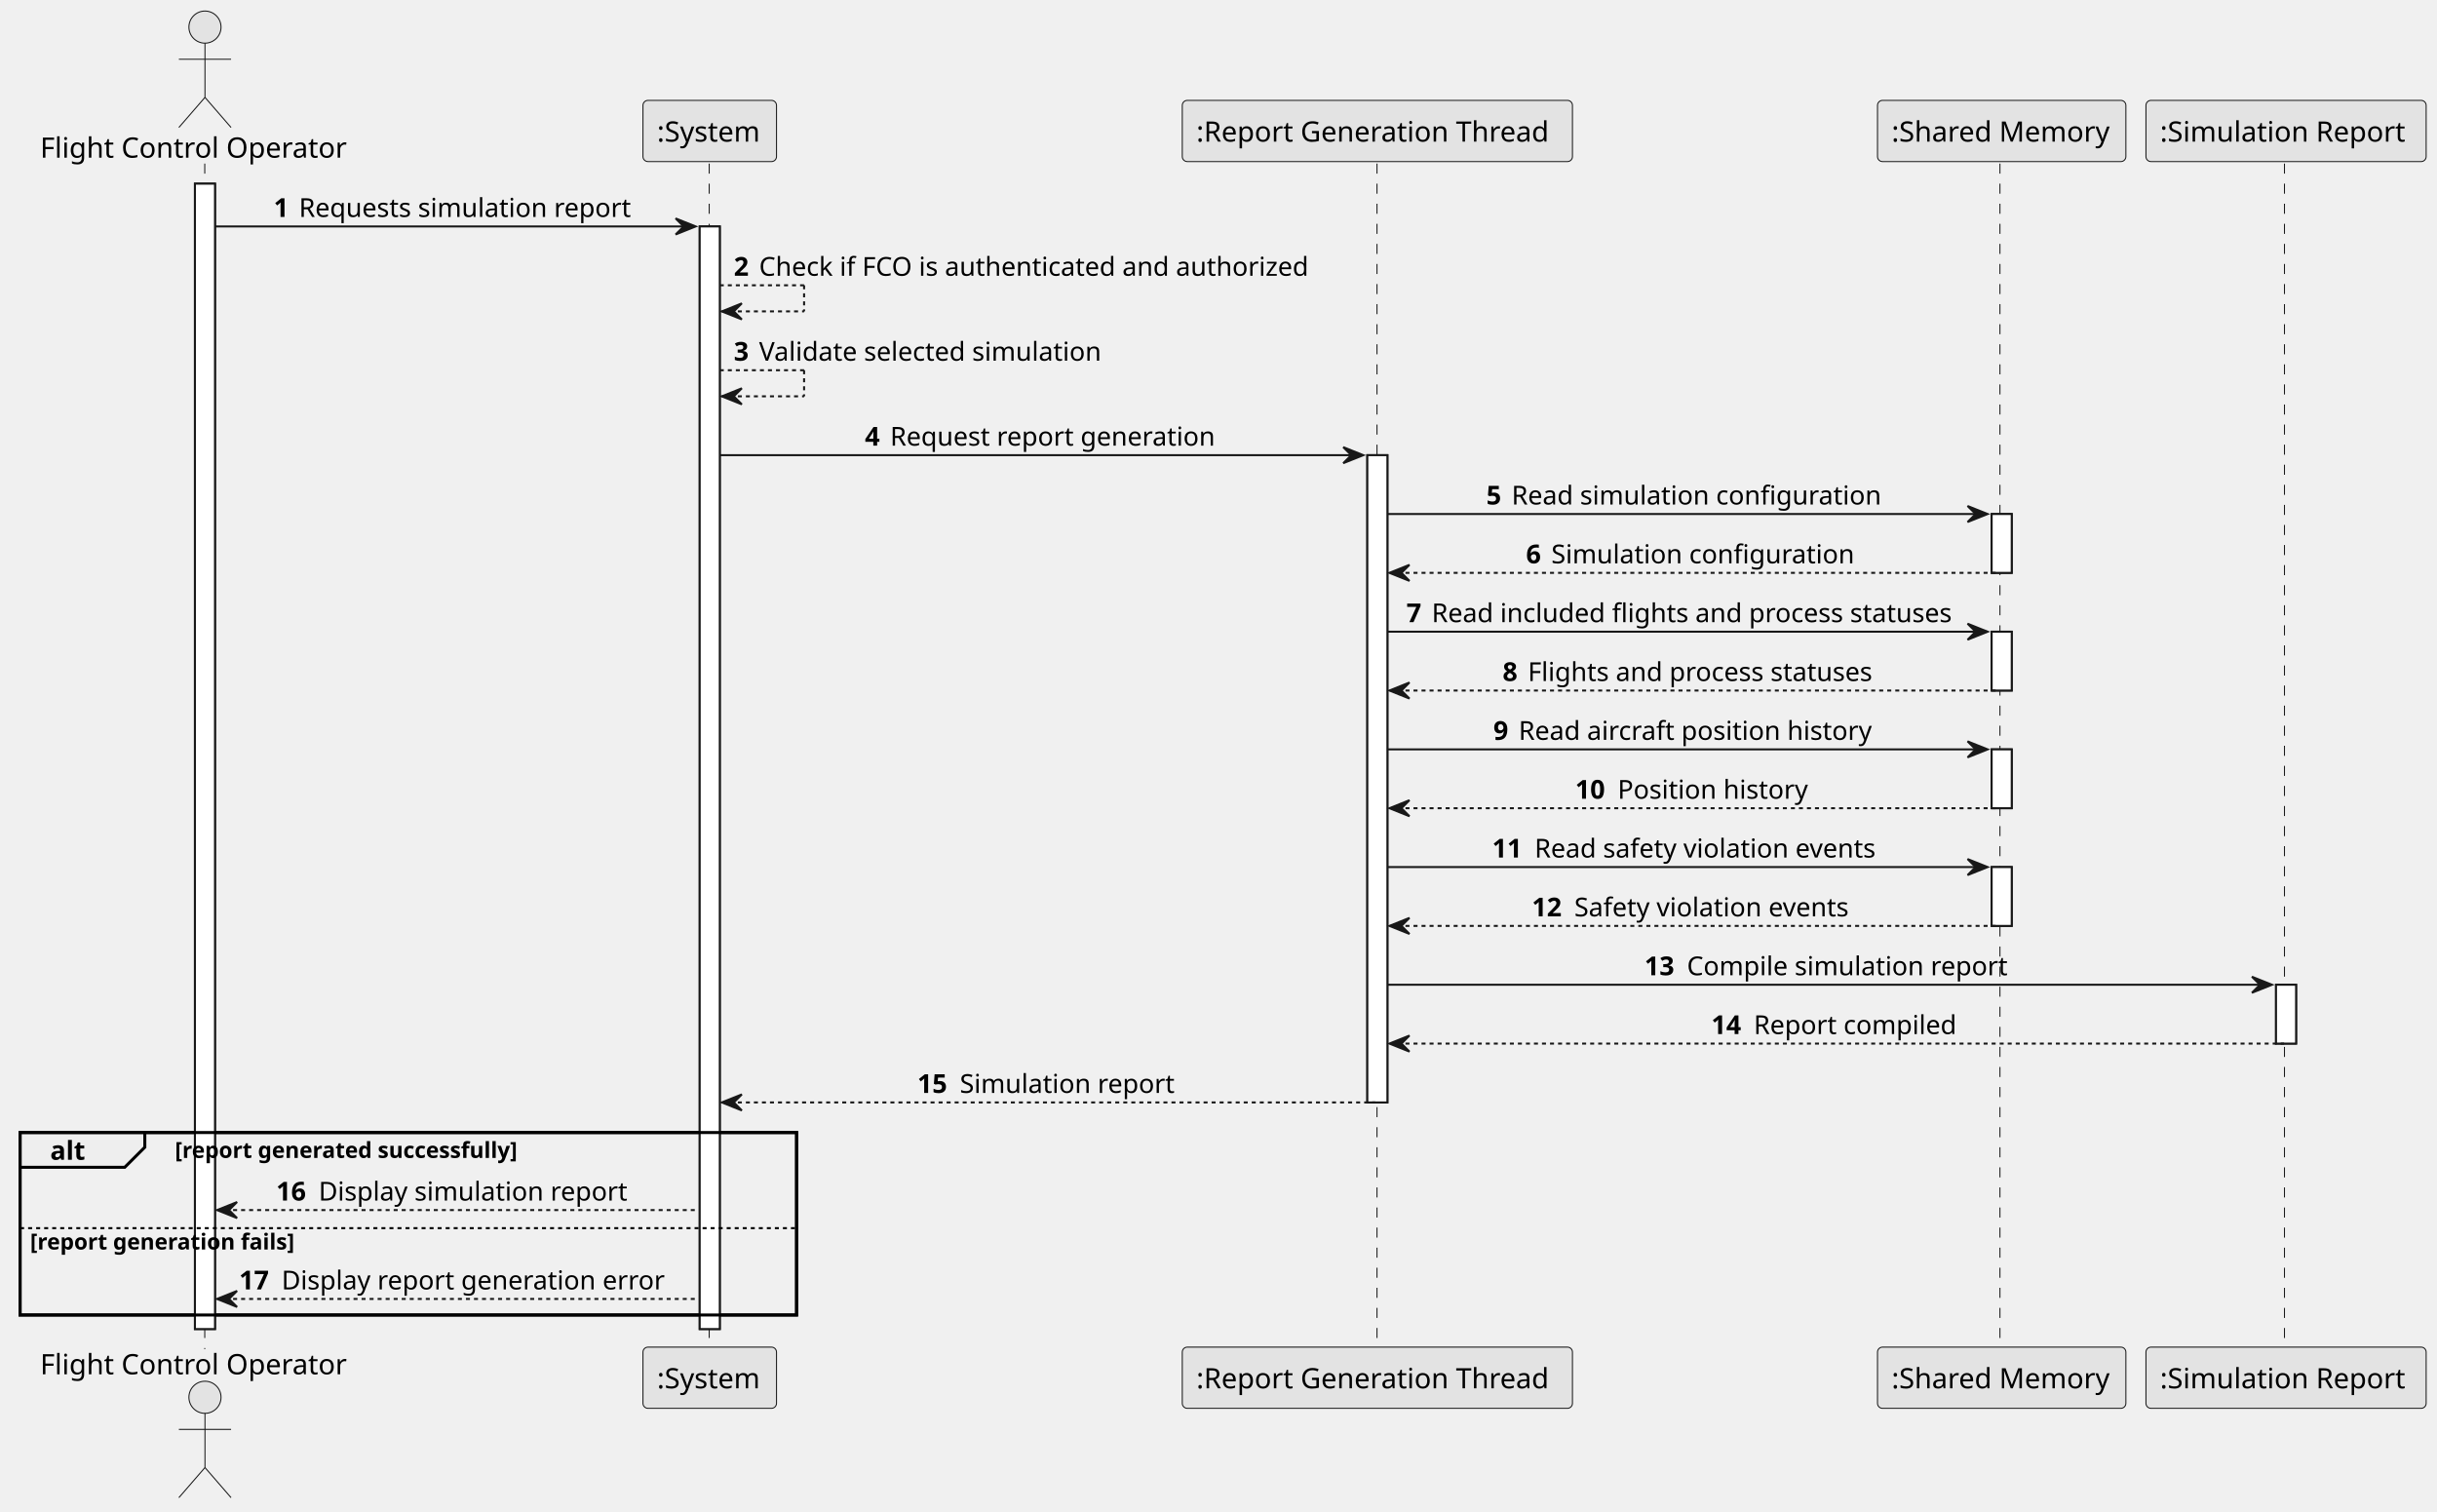
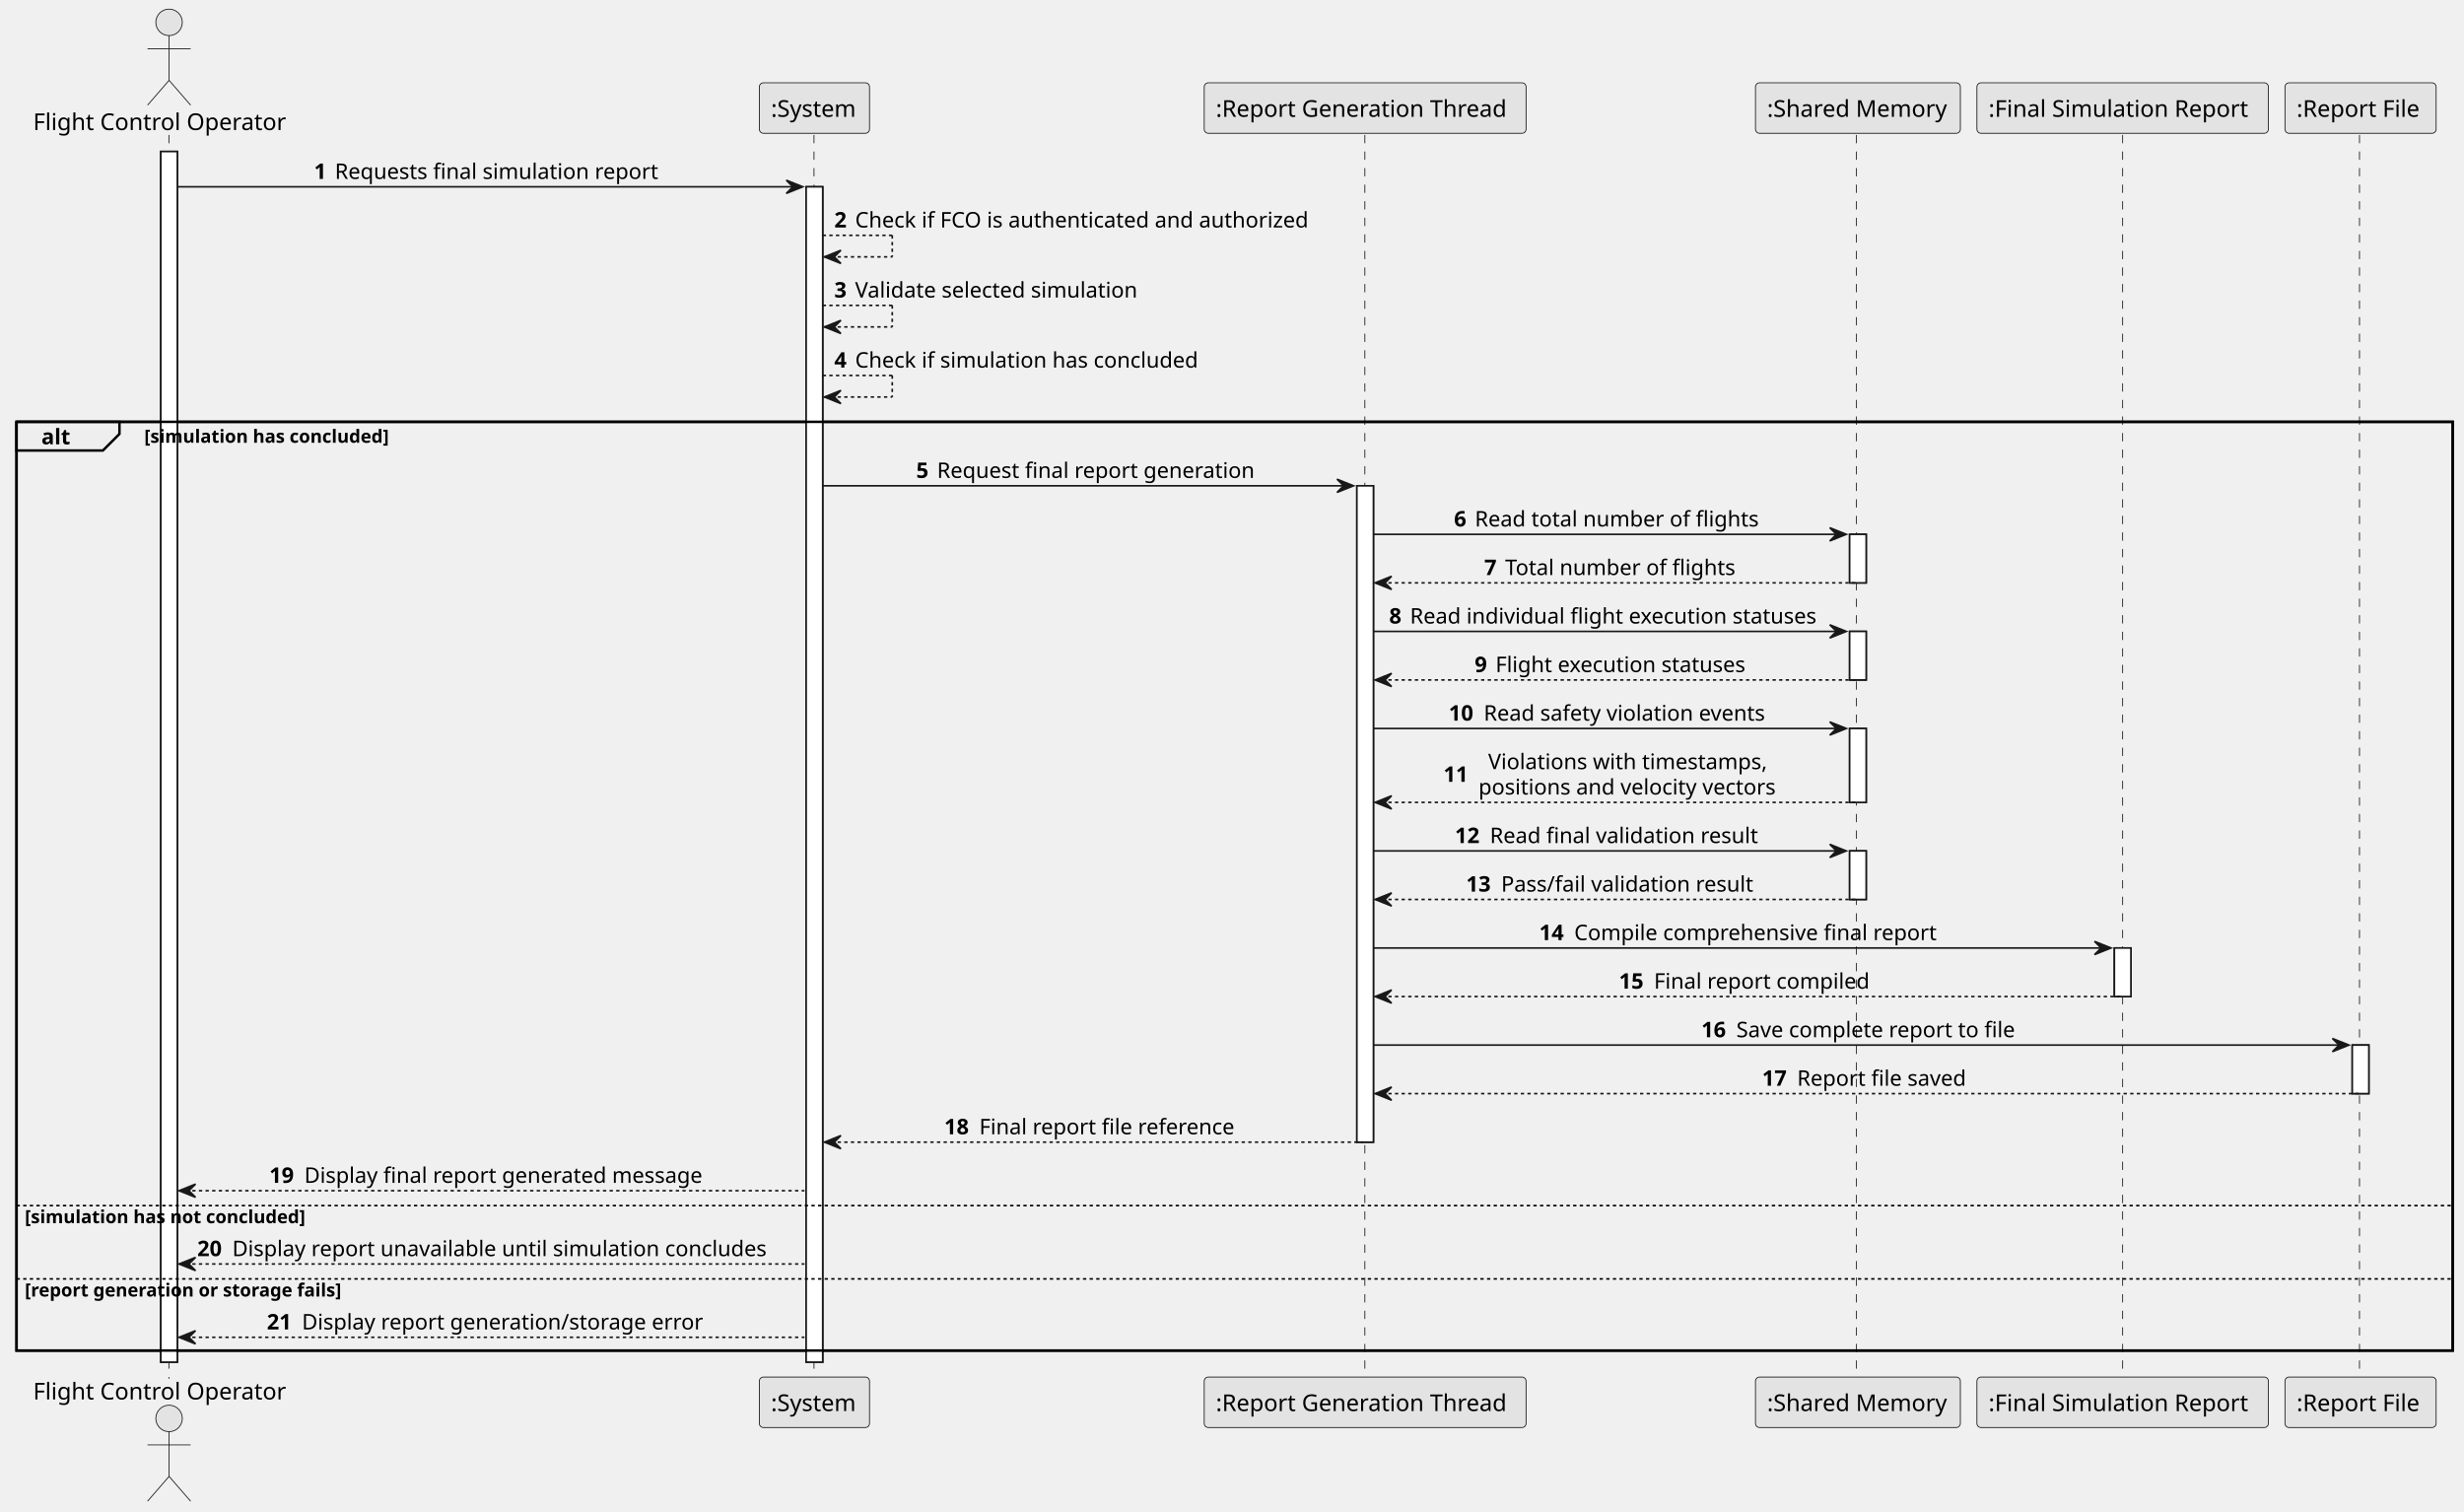
- <svg xmlns="http://www.w3.org/2000/svg" contentStyleType="text/css" data-diagram-type="SEQUENCE" height="753px" preserveAspectRatio="none" style="width:1214px;height:753px;background:#FFFFFF;" version="1.1" viewBox="0 0 1214 753" width="1214px" zoomAndPan="magnify">
+ <svg xmlns="http://www.w3.org/2000/svg" contentStyleType="text/css" data-diagram-type="SEQUENCE" height="913px" preserveAspectRatio="none" style="width:1488px;height:913px;background:#FFFFFF;" version="1.1" viewBox="0 0 1488 913" width="1488px" zoomAndPan="magnify">
  <defs />
  <g>
    <g>
-       <rect fill="#FFFFFF" height="570.545" style="stroke:#181818;stroke-width:1;" width="10" x="97.106" y="91.488" />
-     </g>
-     <g>
-       <rect fill="#FFFFFF" height="549.234" style="stroke:#181818;stroke-width:1;" width="10" x="348.558" y="112.799" />
-     </g>
-     <g>
-       <rect fill="#FFFFFF" height="322.416" style="stroke:#181818;stroke-width:1;" width="10" x="681.14" y="226.731" />
-     </g>
-     <g>
-       <rect fill="#FFFFFF" height="29.311" style="stroke:#181818;stroke-width:1;" width="10" x="992.148" y="256.041" />
-     </g>
-     <g>
-       <rect fill="#FFFFFF" height="29.311" style="stroke:#181818;stroke-width:1;" width="10" x="992.148" y="314.662" />
-     </g>
-     <g>
-       <rect fill="#FFFFFF" height="29.311" style="stroke:#181818;stroke-width:1;" width="10" x="992.148" y="373.283" />
-     </g>
-     <g>
-       <rect fill="#FFFFFF" height="29.311" style="stroke:#181818;stroke-width:1;" width="10" x="992.148" y="431.904" />
-     </g>
-     <g>
-       <rect fill="#FFFFFF" height="29.311" style="stroke:#181818;stroke-width:1;" width="10" x="1133.805" y="490.525" />
-     </g>
-     <rect fill="none" height="90.887" style="stroke:#000000;stroke-width:1.5;" width="386.822" x="10" y="564.146" />
+       <rect fill="#FFFFFF" height="731.053" style="stroke:#181818;stroke-width:1;" width="10" x="97.106" y="91.488" />
+     </g>
+     <g>
+       <rect fill="#FFFFFF" height="709.742" style="stroke:#181818;stroke-width:1;" width="10" x="486.829" y="112.799" />
+     </g>
+     <g>
+       <rect fill="#FFFFFF" height="396.348" style="stroke:#181818;stroke-width:1;" width="10" x="819.411" y="293.352" />
+     </g>
+     <g>
+       <rect fill="#FFFFFF" height="29.311" style="stroke:#181818;stroke-width:1;" width="10" x="1116.988" y="322.662" />
+     </g>
+     <g>
+       <rect fill="#FFFFFF" height="29.311" style="stroke:#181818;stroke-width:1;" width="10" x="1116.988" y="381.283" />
+     </g>
+     <g>
+       <rect fill="#FFFFFF" height="44.621" style="stroke:#181818;stroke-width:1;" width="10" x="1116.988" y="439.904" />
+     </g>
+     <g>
+       <rect fill="#FFFFFF" height="29.311" style="stroke:#181818;stroke-width:1;" width="10" x="1116.988" y="513.836" />
+     </g>
+     <g>
+       <rect fill="#FFFFFF" height="29.311" style="stroke:#181818;stroke-width:1;" width="10" x="1276.869" y="572.457" />
+     </g>
+     <g>
+       <rect fill="#FFFFFF" height="29.311" style="stroke:#181818;stroke-width:1;" width="10" x="1420.529" y="631.078" />
+     </g>
+     <rect fill="none" height="560.811" style="stroke:#000000;stroke-width:1.5;" width="1471.172" x="10" y="254.731" />
    <g class="participant-lifeline" data-entity-uid="part1" data-qualified-name="FCO" id="part1-lifeline">
      <g>
-         <rect fill="#000000" fill-opacity="0" height="590.545" width="8" x="98.106" y="81.488" />
-         <line style="stroke:#181818;stroke-width:0.5;stroke-dasharray:5,5;" x1="102" x2="102" y1="81.488" y2="672.033" />
+         <rect fill="#000000" fill-opacity="0" height="751.053" width="8" x="98.106" y="81.488" />
+         <line style="stroke:#181818;stroke-width:0.5;stroke-dasharray:5,5;" x1="102" x2="102" y1="81.488" y2="832.541" />
      </g>
    </g>
    <g class="participant-lifeline" data-entity-uid="part2" data-qualified-name="System" id="part2-lifeline">
      <g>
-         <rect fill="#000000" fill-opacity="0" height="590.545" width="8" x="349.558" y="81.488" />
-         <line style="stroke:#181818;stroke-width:0.5;stroke-dasharray:5,5;" x1="353.294" x2="353.294" y1="81.488" y2="672.033" />
+         <rect fill="#000000" fill-opacity="0" height="751.053" width="8" x="487.829" y="81.488" />
+         <line style="stroke:#181818;stroke-width:0.5;stroke-dasharray:5,5;" x1="491.565" x2="491.565" y1="81.488" y2="832.541" />
      </g>
    </g>
    <g class="participant-lifeline" data-entity-uid="part3" data-qualified-name="ReportThread" id="part3-lifeline">
      <g>
-         <rect fill="#000000" fill-opacity="0" height="590.545" width="8" x="682.14" y="81.488" />
-         <line style="stroke:#181818;stroke-width:0.5;stroke-dasharray:5,5;" x1="685.957" x2="685.957" y1="81.488" y2="672.033" />
+         <rect fill="#000000" fill-opacity="0" height="751.053" width="8" x="820.411" y="81.488" />
+         <line style="stroke:#181818;stroke-width:0.5;stroke-dasharray:5,5;" x1="824.228" x2="824.228" y1="81.488" y2="832.541" />
      </g>
    </g>
    <g class="participant-lifeline" data-entity-uid="part4" data-qualified-name="SharedMemory" id="part4-lifeline">
      <g>
-         <rect fill="#000000" fill-opacity="0" height="590.545" width="8" x="993.148" y="81.488" />
-         <line style="stroke:#181818;stroke-width:0.5;stroke-dasharray:5,5;" x1="996.283" x2="996.283" y1="81.488" y2="672.033" />
+         <rect fill="#000000" fill-opacity="0" height="751.053" width="8" x="1117.988" y="81.488" />
+         <line style="stroke:#181818;stroke-width:0.5;stroke-dasharray:5,5;" x1="1121.123" x2="1121.123" y1="81.488" y2="832.541" />
      </g>
    </g>
    <g class="participant-lifeline" data-entity-uid="part5" data-qualified-name="Report" id="part5-lifeline">
      <g>
-         <rect fill="#000000" fill-opacity="0" height="590.545" width="8" x="1134.805" y="81.488" />
-         <line style="stroke:#181818;stroke-width:0.5;stroke-dasharray:5,5;" x1="1138.014" x2="1138.014" y1="81.488" y2="672.033" />
+         <rect fill="#000000" fill-opacity="0" height="751.053" width="8" x="1277.869" y="81.488" />
+         <line style="stroke:#181818;stroke-width:0.5;stroke-dasharray:5,5;" x1="1281.853" x2="1281.853" y1="81.488" y2="832.541" />
+       </g>
+     </g>
+     <g class="participant-lifeline" data-entity-uid="part6" data-qualified-name="ReportFile" id="part6-lifeline">
+       <g>
+         <rect fill="#000000" fill-opacity="0" height="751.053" width="8" x="1421.529" y="81.488" />
+         <line style="stroke:#181818;stroke-width:0.5;stroke-dasharray:5,5;" x1="1424.885" x2="1424.885" y1="81.488" y2="832.541" />
      </g>
    </g>
    <g class="participant participant-head" data-entity-uid="part1" data-qualified-name="FCO" id="part1-head">
      <text fill="#000000" font-family="sans-serif" font-size="14" lengthAdjust="spacing" textLength="158.211" x="20" y="78.535">Flight Control Operator</text>
      <ellipse cx="102.106" cy="13.5" fill="#E3E3E3" rx="8" ry="8" style="stroke:#181818;stroke-width:0.5;" />
      <path d="M102.106,21.5 L102.106,48.5 M89.106,29.5 L115.106,29.5 M102.106,48.5 L89.106,63.5 M102.106,48.5 L115.106,63.5" fill="none" style="stroke:#181818;stroke-width:0.5;" />
    </g>
    <g class="participant participant-tail" data-entity-uid="part1" data-qualified-name="FCO" id="part1-tail">
-       <text fill="#000000" font-family="sans-serif" font-size="14" lengthAdjust="spacing" textLength="158.211" x="20" y="684.568">Flight Control Operator</text>
-       <ellipse cx="102.106" cy="696.021" fill="#E3E3E3" rx="8" ry="8" style="stroke:#181818;stroke-width:0.5;" />
-       <path d="M102.106,704.021 L102.106,731.021 M89.106,712.021 L115.106,712.021 M102.106,731.021 L89.106,746.021 M102.106,731.021 L115.106,746.021" fill="none" style="stroke:#181818;stroke-width:0.5;" />
+       <text fill="#000000" font-family="sans-serif" font-size="14" lengthAdjust="spacing" textLength="158.211" x="20" y="845.076">Flight Control Operator</text>
+       <ellipse cx="102.106" cy="856.529" fill="#E3E3E3" rx="8" ry="8" style="stroke:#181818;stroke-width:0.5;" />
+       <path d="M102.106,864.529 L102.106,891.529 M89.106,872.529 L115.106,872.529 M102.106,891.529 L89.106,906.529 M102.106,891.529 L115.106,906.529" fill="none" style="stroke:#181818;stroke-width:0.5;" />
    </g>
    <g class="participant participant-head" data-entity-uid="part2" data-qualified-name="System" id="part2-head">
-       <rect fill="#E3E3E3" height="30.488" rx="2.5" ry="2.5" style="stroke:#181818;stroke-width:0.5;" width="66.527" x="320.294" y="50" />
-       <text fill="#000000" font-family="sans-serif" font-size="14" lengthAdjust="spacing" textLength="52.527" x="327.294" y="70.535">:System</text>
+       <rect fill="#E3E3E3" height="30.488" rx="2.5" ry="2.5" style="stroke:#181818;stroke-width:0.5;" width="66.527" x="458.565" y="50" />
+       <text fill="#000000" font-family="sans-serif" font-size="14" lengthAdjust="spacing" textLength="52.527" x="465.565" y="70.535">:System</text>
    </g>
    <g class="participant participant-tail" data-entity-uid="part2" data-qualified-name="System" id="part2-tail">
-       <rect fill="#E3E3E3" height="30.488" rx="2.5" ry="2.5" style="stroke:#181818;stroke-width:0.5;" width="66.527" x="320.294" y="671.033" />
-       <text fill="#000000" font-family="sans-serif" font-size="14" lengthAdjust="spacing" textLength="52.527" x="327.294" y="691.568">:System</text>
+       <rect fill="#E3E3E3" height="30.488" rx="2.5" ry="2.5" style="stroke:#181818;stroke-width:0.5;" width="66.527" x="458.565" y="831.541" />
+       <text fill="#000000" font-family="sans-serif" font-size="14" lengthAdjust="spacing" textLength="52.527" x="465.565" y="852.076">:System</text>
    </g>
    <g class="participant participant-head" data-entity-uid="part3" data-qualified-name="ReportThread" id="part3-head">
-       <rect fill="#E3E3E3" height="30.488" rx="2.5" ry="2.5" style="stroke:#181818;stroke-width:0.5;" width="194.366" x="588.957" y="50" />
-       <text fill="#000000" font-family="sans-serif" font-size="14" lengthAdjust="spacing" textLength="180.366" x="595.957" y="70.535">:Report Generation Thread</text>
+       <rect fill="#E3E3E3" height="30.488" rx="2.5" ry="2.5" style="stroke:#181818;stroke-width:0.5;" width="194.366" x="727.228" y="50" />
+       <text fill="#000000" font-family="sans-serif" font-size="14" lengthAdjust="spacing" textLength="180.366" x="734.228" y="70.535">:Report Generation Thread</text>
    </g>
    <g class="participant participant-tail" data-entity-uid="part3" data-qualified-name="ReportThread" id="part3-tail">
-       <rect fill="#E3E3E3" height="30.488" rx="2.5" ry="2.5" style="stroke:#181818;stroke-width:0.5;" width="194.366" x="588.957" y="671.033" />
-       <text fill="#000000" font-family="sans-serif" font-size="14" lengthAdjust="spacing" textLength="180.366" x="595.957" y="691.568">:Report Generation Thread</text>
+       <rect fill="#E3E3E3" height="30.488" rx="2.5" ry="2.5" style="stroke:#181818;stroke-width:0.5;" width="194.366" x="727.228" y="831.541" />
+       <text fill="#000000" font-family="sans-serif" font-size="14" lengthAdjust="spacing" textLength="180.366" x="734.228" y="852.076">:Report Generation Thread</text>
    </g>
    <g class="participant participant-head" data-entity-uid="part4" data-qualified-name="SharedMemory" id="part4-head">
-       <rect fill="#E3E3E3" height="30.488" rx="2.5" ry="2.5" style="stroke:#181818;stroke-width:0.5;" width="123.731" x="935.283" y="50" />
-       <text fill="#000000" font-family="sans-serif" font-size="14" lengthAdjust="spacing" textLength="109.731" x="942.283" y="70.535">:Shared Memory</text>
+       <rect fill="#E3E3E3" height="30.488" rx="2.5" ry="2.5" style="stroke:#181818;stroke-width:0.5;" width="123.731" x="1060.123" y="50" />
+       <text fill="#000000" font-family="sans-serif" font-size="14" lengthAdjust="spacing" textLength="109.731" x="1067.123" y="70.535">:Shared Memory</text>
    </g>
    <g class="participant participant-tail" data-entity-uid="part4" data-qualified-name="SharedMemory" id="part4-tail">
-       <rect fill="#E3E3E3" height="30.488" rx="2.5" ry="2.5" style="stroke:#181818;stroke-width:0.5;" width="123.731" x="935.283" y="671.033" />
-       <text fill="#000000" font-family="sans-serif" font-size="14" lengthAdjust="spacing" textLength="109.731" x="942.283" y="691.568">:Shared Memory</text>
+       <rect fill="#E3E3E3" height="30.488" rx="2.5" ry="2.5" style="stroke:#181818;stroke-width:0.5;" width="123.731" x="1060.123" y="831.541" />
+       <text fill="#000000" font-family="sans-serif" font-size="14" lengthAdjust="spacing" textLength="109.731" x="1067.123" y="852.076">:Shared Memory</text>
    </g>
    <g class="participant participant-head" data-entity-uid="part5" data-qualified-name="Report" id="part5-head">
-       <rect fill="#E3E3E3" height="30.488" rx="2.5" ry="2.5" style="stroke:#181818;stroke-width:0.5;" width="139.583" x="1069.014" y="50" />
-       <text fill="#000000" font-family="sans-serif" font-size="14" lengthAdjust="spacing" textLength="125.583" x="1076.014" y="70.535">:Simulation Report</text>
+       <rect fill="#E3E3E3" height="30.488" rx="2.5" ry="2.5" style="stroke:#181818;stroke-width:0.5;" width="176.032" x="1193.853" y="50" />
+       <text fill="#000000" font-family="sans-serif" font-size="14" lengthAdjust="spacing" textLength="162.032" x="1200.853" y="70.535">:Final Simulation Report</text>
    </g>
    <g class="participant participant-tail" data-entity-uid="part5" data-qualified-name="Report" id="part5-tail">
-       <rect fill="#E3E3E3" height="30.488" rx="2.5" ry="2.5" style="stroke:#181818;stroke-width:0.5;" width="139.583" x="1069.014" y="671.033" />
-       <text fill="#000000" font-family="sans-serif" font-size="14" lengthAdjust="spacing" textLength="125.583" x="1076.014" y="691.568">:Simulation Report</text>
-     </g>
-     <g>
-       <rect fill="#FFFFFF" height="570.545" style="stroke:#181818;stroke-width:1;" width="10" x="97.106" y="91.488" />
-     </g>
-     <g>
-       <rect fill="#FFFFFF" height="549.234" style="stroke:#181818;stroke-width:1;" width="10" x="348.558" y="112.799" />
-     </g>
-     <g>
-       <rect fill="#FFFFFF" height="322.416" style="stroke:#181818;stroke-width:1;" width="10" x="681.14" y="226.731" />
-     </g>
-     <g>
-       <rect fill="#FFFFFF" height="29.311" style="stroke:#181818;stroke-width:1;" width="10" x="992.148" y="256.041" />
-     </g>
-     <g>
-       <rect fill="#FFFFFF" height="29.311" style="stroke:#181818;stroke-width:1;" width="10" x="992.148" y="314.662" />
-     </g>
-     <g>
-       <rect fill="#FFFFFF" height="29.311" style="stroke:#181818;stroke-width:1;" width="10" x="992.148" y="373.283" />
-     </g>
-     <g>
-       <rect fill="#FFFFFF" height="29.311" style="stroke:#181818;stroke-width:1;" width="10" x="992.148" y="431.904" />
-     </g>
-     <g>
-       <rect fill="#FFFFFF" height="29.311" style="stroke:#181818;stroke-width:1;" width="10" x="1133.805" y="490.525" />
+       <rect fill="#E3E3E3" height="30.488" rx="2.5" ry="2.5" style="stroke:#181818;stroke-width:0.5;" width="176.032" x="1193.853" y="831.541" />
+       <text fill="#000000" font-family="sans-serif" font-size="14" lengthAdjust="spacing" textLength="162.032" x="1200.853" y="852.076">:Final Simulation Report</text>
+     </g>
+     <g class="participant participant-head" data-entity-uid="part6" data-qualified-name="ReportFile" id="part6-head">
+       <rect fill="#E3E3E3" height="30.488" rx="2.5" ry="2.5" style="stroke:#181818;stroke-width:0.5;" width="91.287" x="1379.885" y="50" />
+       <text fill="#000000" font-family="sans-serif" font-size="14" lengthAdjust="spacing" textLength="77.287" x="1386.885" y="70.535">:Report File</text>
+     </g>
+     <g class="participant participant-tail" data-entity-uid="part6" data-qualified-name="ReportFile" id="part6-tail">
+       <rect fill="#E3E3E3" height="30.488" rx="2.5" ry="2.5" style="stroke:#181818;stroke-width:0.5;" width="91.287" x="1379.885" y="831.541" />
+       <text fill="#000000" font-family="sans-serif" font-size="14" lengthAdjust="spacing" textLength="77.287" x="1386.885" y="852.076">:Report File</text>
+     </g>
+     <g>
+       <rect fill="#FFFFFF" height="731.053" style="stroke:#181818;stroke-width:1;" width="10" x="97.106" y="91.488" />
+     </g>
+     <g>
+       <rect fill="#FFFFFF" height="709.742" style="stroke:#181818;stroke-width:1;" width="10" x="486.829" y="112.799" />
+     </g>
+     <g>
+       <rect fill="#FFFFFF" height="396.348" style="stroke:#181818;stroke-width:1;" width="10" x="819.411" y="293.352" />
+     </g>
+     <g>
+       <rect fill="#FFFFFF" height="29.311" style="stroke:#181818;stroke-width:1;" width="10" x="1116.988" y="322.662" />
+     </g>
+     <g>
+       <rect fill="#FFFFFF" height="29.311" style="stroke:#181818;stroke-width:1;" width="10" x="1116.988" y="381.283" />
+     </g>
+     <g>
+       <rect fill="#FFFFFF" height="44.621" style="stroke:#181818;stroke-width:1;" width="10" x="1116.988" y="439.904" />
+     </g>
+     <g>
+       <rect fill="#FFFFFF" height="29.311" style="stroke:#181818;stroke-width:1;" width="10" x="1116.988" y="513.836" />
+     </g>
+     <g>
+       <rect fill="#FFFFFF" height="29.311" style="stroke:#181818;stroke-width:1;" width="10" x="1276.869" y="572.457" />
+     </g>
+     <g>
+       <rect fill="#FFFFFF" height="29.311" style="stroke:#181818;stroke-width:1;" width="10" x="1420.529" y="631.078" />
    </g>
    <g class="message" data-entity-1="part1" data-entity-2="part2" id="msg1">
-       <polygon fill="#181818" points="336.558,108.799,346.558,112.799,336.558,116.799,340.558,112.799" style="stroke:#181818;stroke-width:1;" />
-       <line style="stroke:#181818;stroke-width:1;" x1="107.106" x2="342.558" y1="112.799" y2="112.799" />
-       <text fill="#000000" font-family="sans-serif" font-size="13" font-weight="bold" lengthAdjust="spacing" textLength="8.576" x="136.339" y="108.057">1</text>
-       <text fill="#000000" font-family="sans-serif" font-size="13" lengthAdjust="spacing" textLength="170.409" x="148.915" y="108.057">Requests simulation report</text>
+       <polygon fill="#181818" points="474.829,108.799,484.829,112.799,474.829,116.799,478.829,112.799" style="stroke:#181818;stroke-width:1;" />
+       <line style="stroke:#181818;stroke-width:1;" x1="107.106" x2="480.829" y1="112.799" y2="112.799" />
+       <text fill="#000000" font-family="sans-serif" font-size="13" font-weight="bold" lengthAdjust="spacing" textLength="8.576" x="189.647" y="108.057">1</text>
+       <text fill="#000000" font-family="sans-serif" font-size="13" lengthAdjust="spacing" textLength="202.065" x="202.223" y="108.057">Requests final simulation report</text>
    </g>
    <g class="message" data-entity-1="part2" data-entity-2="part2" id="msg2">
-       <line style="stroke:#181818;stroke-width:1;stroke-dasharray:2,2;" x1="358.558" x2="400.558" y1="142.109" y2="142.109" />
-       <line style="stroke:#181818;stroke-width:1;stroke-dasharray:2,2;" x1="400.558" x2="400.558" y1="142.109" y2="155.109" />
-       <line style="stroke:#181818;stroke-width:1;stroke-dasharray:2,2;" x1="359.558" x2="400.558" y1="155.109" y2="155.109" />
-       <polygon fill="#181818" points="369.558,151.109,359.558,155.109,369.558,159.109,365.558,155.109" style="stroke:#181818;stroke-width:1;" />
-       <text fill="#000000" font-family="sans-serif" font-size="13" font-weight="bold" lengthAdjust="spacing" textLength="8.576" x="365.558" y="137.367">2</text>
-       <text fill="#000000" font-family="sans-serif" font-size="13" lengthAdjust="spacing" textLength="286.006" x="378.134" y="137.367">Check if FCO is authenticated and authorized</text>
+       <line style="stroke:#181818;stroke-width:1;stroke-dasharray:2,2;" x1="496.829" x2="538.829" y1="142.109" y2="142.109" />
+       <line style="stroke:#181818;stroke-width:1;stroke-dasharray:2,2;" x1="538.829" x2="538.829" y1="142.109" y2="155.109" />
+       <line style="stroke:#181818;stroke-width:1;stroke-dasharray:2,2;" x1="497.829" x2="538.829" y1="155.109" y2="155.109" />
+       <polygon fill="#181818" points="507.829,151.109,497.829,155.109,507.829,159.109,503.829,155.109" style="stroke:#181818;stroke-width:1;" />
+       <text fill="#000000" font-family="sans-serif" font-size="13" font-weight="bold" lengthAdjust="spacing" textLength="8.576" x="503.829" y="137.367">2</text>
+       <text fill="#000000" font-family="sans-serif" font-size="13" lengthAdjust="spacing" textLength="286.006" x="516.405" y="137.367">Check if FCO is authenticated and authorized</text>
    </g>
    <g class="message" data-entity-1="part2" data-entity-2="part2" id="msg3">
-       <line style="stroke:#181818;stroke-width:1;stroke-dasharray:2,2;" x1="358.558" x2="400.558" y1="184.42" y2="184.42" />
-       <line style="stroke:#181818;stroke-width:1;stroke-dasharray:2,2;" x1="400.558" x2="400.558" y1="184.42" y2="197.42" />
-       <line style="stroke:#181818;stroke-width:1;stroke-dasharray:2,2;" x1="359.558" x2="400.558" y1="197.42" y2="197.42" />
-       <polygon fill="#181818" points="369.558,193.42,359.558,197.42,369.558,201.42,365.558,197.42" style="stroke:#181818;stroke-width:1;" />
-       <text fill="#000000" font-family="sans-serif" font-size="13" font-weight="bold" lengthAdjust="spacing" textLength="8.576" x="365.558" y="179.678">3</text>
-       <text fill="#000000" font-family="sans-serif" font-size="13" lengthAdjust="spacing" textLength="176.903" x="378.134" y="179.678">Validate selected simulation</text>
-     </g>
-     <g class="message" data-entity-1="part2" data-entity-2="part3" id="msg4">
-       <polygon fill="#181818" points="669.14,222.731,679.14,226.731,669.14,230.731,673.14,226.731" style="stroke:#181818;stroke-width:1;" />
-       <line style="stroke:#181818;stroke-width:1;" x1="358.558" x2="675.14" y1="226.731" y2="226.731" />
-       <text fill="#000000" font-family="sans-serif" font-size="13" font-weight="bold" lengthAdjust="spacing" textLength="8.576" x="430.854" y="221.988">4</text>
-       <text fill="#000000" font-family="sans-serif" font-size="13" lengthAdjust="spacing" textLength="165.414" x="443.43" y="221.988">Request report generation</text>
-     </g>
-     <g class="message" data-entity-1="part3" data-entity-2="part4" id="msg5">
-       <polygon fill="#181818" points="980.148,252.041,990.148,256.041,980.148,260.041,984.148,256.041" style="stroke:#181818;stroke-width:1;" />
-       <line style="stroke:#181818;stroke-width:1;" x1="691.14" x2="986.148" y1="256.041" y2="256.041" />
-       <text fill="#000000" font-family="sans-serif" font-size="13" font-weight="bold" lengthAdjust="spacing" textLength="8.576" x="740.434" y="251.299">5</text>
-       <text fill="#000000" font-family="sans-serif" font-size="13" lengthAdjust="spacing" textLength="189.846" x="753.009" y="251.299">Read simulation configuration</text>
-     </g>
-     <g class="message" data-entity-1="part4" data-entity-2="part3" id="msg6">
-       <polygon fill="#181818" points="702.14,281.352,692.14,285.352,702.14,289.352,698.14,285.352" style="stroke:#181818;stroke-width:1;" />
-       <line style="stroke:#181818;stroke-width:1;stroke-dasharray:2,2;" x1="696.14" x2="996.148" y1="285.352" y2="285.352" />
-       <text fill="#000000" font-family="sans-serif" font-size="13" font-weight="bold" lengthAdjust="spacing" textLength="8.576" x="760.215" y="280.609">6</text>
-       <text fill="#000000" font-family="sans-serif" font-size="13" lengthAdjust="spacing" textLength="155.283" x="772.791" y="280.609">Simulation configuration</text>
-     </g>
-     <g class="message" data-entity-1="part3" data-entity-2="part4" id="msg7">
-       <polygon fill="#181818" points="980.148,310.662,990.148,314.662,980.148,318.662,984.148,314.662" style="stroke:#181818;stroke-width:1;" />
-       <line style="stroke:#181818;stroke-width:1;" x1="691.14" x2="986.148" y1="314.662" y2="314.662" />
-       <text fill="#000000" font-family="sans-serif" font-size="13" font-weight="bold" lengthAdjust="spacing" textLength="8.576" x="700.64" y="309.92">7</text>
-       <text fill="#000000" font-family="sans-serif" font-size="13" lengthAdjust="spacing" textLength="269.433" x="713.216" y="309.92">Read included flights and process statuses</text>
-     </g>
-     <g class="message" data-entity-1="part4" data-entity-2="part3" id="msg8">
-       <polygon fill="#181818" points="702.14,339.973,692.14,343.973,702.14,347.973,698.14,343.973" style="stroke:#181818;stroke-width:1;" />
-       <line style="stroke:#181818;stroke-width:1;stroke-dasharray:2,2;" x1="696.14" x2="996.148" y1="343.973" y2="343.973" />
-       <text fill="#000000" font-family="sans-serif" font-size="13" font-weight="bold" lengthAdjust="spacing" textLength="8.576" x="748.529" y="339.231">8</text>
-       <text fill="#000000" font-family="sans-serif" font-size="13" lengthAdjust="spacing" textLength="178.655" x="761.105" y="339.231">Flights and process statuses</text>
-     </g>
-     <g class="message" data-entity-1="part3" data-entity-2="part4" id="msg9">
-       <polygon fill="#181818" points="980.148,369.283,990.148,373.283,980.148,377.283,984.148,373.283" style="stroke:#181818;stroke-width:1;" />
-       <line style="stroke:#181818;stroke-width:1;" x1="691.14" x2="986.148" y1="373.283" y2="373.283" />
-       <text fill="#000000" font-family="sans-serif" font-size="13" font-weight="bold" lengthAdjust="spacing" textLength="8.576" x="743.928" y="368.541">9</text>
-       <text fill="#000000" font-family="sans-serif" font-size="13" lengthAdjust="spacing" textLength="182.857" x="756.504" y="368.541">Read aircraft position history</text>
-     </g>
-     <g class="message" data-entity-1="part4" data-entity-2="part3" id="msg10">
-       <polygon fill="#181818" points="702.14,398.594,692.14,402.594,702.14,406.594,698.14,402.594" style="stroke:#181818;stroke-width:1;" />
-       <line style="stroke:#181818;stroke-width:1;stroke-dasharray:2,2;" x1="696.14" x2="996.148" y1="402.594" y2="402.594" />
-       <text fill="#000000" font-family="sans-serif" font-size="13" font-weight="bold" lengthAdjust="spacing" textLength="17.151" x="784.692" y="397.852">10</text>
-       <text fill="#000000" font-family="sans-serif" font-size="13" lengthAdjust="spacing" textLength="97.754" x="805.843" y="397.852">Position history</text>
-     </g>
-     <g class="message" data-entity-1="part3" data-entity-2="part4" id="msg11">
-       <polygon fill="#181818" points="980.148,427.904,990.148,431.904,980.148,435.904,984.148,431.904" style="stroke:#181818;stroke-width:1;" />
-       <line style="stroke:#181818;stroke-width:1;" x1="691.14" x2="986.148" y1="431.904" y2="431.904" />
-       <text fill="#000000" font-family="sans-serif" font-size="13" font-weight="bold" lengthAdjust="spacing" textLength="17.151" x="743.319" y="427.162">11</text>
-       <text fill="#000000" font-family="sans-serif" font-size="13" lengthAdjust="spacing" textLength="175.5" x="764.47" y="427.162">Read safety violation events</text>
-     </g>
-     <g class="message" data-entity-1="part4" data-entity-2="part3" id="msg12">
-       <polygon fill="#181818" points="702.14,457.215,692.14,461.215,702.14,465.215,698.14,461.215" style="stroke:#181818;stroke-width:1;" />
-       <line style="stroke:#181818;stroke-width:1;stroke-dasharray:2,2;" x1="696.14" x2="996.148" y1="461.215" y2="461.215" />
-       <text fill="#000000" font-family="sans-serif" font-size="13" font-weight="bold" lengthAdjust="spacing" textLength="17.151" x="763.1" y="456.473">12</text>
-       <text fill="#000000" font-family="sans-serif" font-size="13" lengthAdjust="spacing" textLength="140.937" x="784.251" y="456.473">Safety violation events</text>
-     </g>
-     <g class="message" data-entity-1="part3" data-entity-2="part5" id="msg13">
-       <polygon fill="#181818" points="1121.805,486.525,1131.805,490.525,1121.805,494.525,1125.805,490.525" style="stroke:#181818;stroke-width:1;" />
-       <line style="stroke:#181818;stroke-width:1;" x1="691.14" x2="1127.805" y1="490.525" y2="490.525" />
-       <text fill="#000000" font-family="sans-serif" font-size="13" font-weight="bold" lengthAdjust="spacing" textLength="17.151" x="819.2" y="485.783">13</text>
-       <text fill="#000000" font-family="sans-serif" font-size="13" lengthAdjust="spacing" textLength="165.394" x="840.351" y="485.783">Compile simulation report</text>
-     </g>
-     <g class="message" data-entity-1="part5" data-entity-2="part3" id="msg14">
-       <polygon fill="#181818" points="702.14,515.836,692.14,519.836,702.14,523.836,698.14,519.836" style="stroke:#181818;stroke-width:1;" />
-       <line style="stroke:#181818;stroke-width:1;stroke-dasharray:2,2;" x1="696.14" x2="1137.805" y1="519.836" y2="519.836" />
-       <text fill="#000000" font-family="sans-serif" font-size="13" font-weight="bold" lengthAdjust="spacing" textLength="17.151" x="852.483" y="515.094">14</text>
-       <text fill="#000000" font-family="sans-serif" font-size="13" lengthAdjust="spacing" textLength="103.829" x="873.634" y="515.094">Report compiled</text>
-     </g>
-     <g class="message" data-entity-1="part3" data-entity-2="part2" id="msg15">
-       <polygon fill="#181818" points="369.558,545.146,359.558,549.146,369.558,553.146,365.558,549.146" style="stroke:#181818;stroke-width:1;" />
-       <line style="stroke:#181818;stroke-width:1;stroke-dasharray:2,2;" x1="363.558" x2="685.14" y1="549.146" y2="549.146" />
-       <text fill="#000000" font-family="sans-serif" font-size="13" font-weight="bold" lengthAdjust="spacing" textLength="17.151" x="456.974" y="544.404">15</text>
-       <text fill="#000000" font-family="sans-serif" font-size="13" lengthAdjust="spacing" textLength="109.599" x="478.125" y="544.404">Simulation report</text>
-     </g>
-     <path d="M10,564.146 L72.139,564.146 L72.139,571.457 L62.139,581.457 L10,581.457 L10,564.146" fill="#EEEEEE" style="stroke:#000000;stroke-width:1.5;" />
-     <rect fill="none" height="90.887" style="stroke:#000000;stroke-width:1.5;" width="386.822" x="10" y="564.146" />
-     <text fill="#000000" font-family="sans-serif" font-size="13" font-weight="bold" lengthAdjust="spacing" textLength="17.139" x="25" y="577.715">alt</text>
-     <text fill="#000000" font-family="sans-serif" font-size="11" font-weight="bold" lengthAdjust="spacing" textLength="177.042" x="87.139" y="576.781">[report generated successfully]</text>
-     <g class="message" data-entity-1="part2" data-entity-2="part1" id="msg16">
-       <polygon fill="#181818" points="118.106,598.768,108.106,602.768,118.106,606.768,114.106,602.768" style="stroke:#181818;stroke-width:1;" />
-       <line style="stroke:#181818;stroke-width:1;stroke-dasharray:2,2;" x1="112.106" x2="347.558" y1="602.768" y2="602.768" />
-       <text fill="#000000" font-family="sans-serif" font-size="13" font-weight="bold" lengthAdjust="spacing" textLength="17.151" x="137.571" y="598.025">16</text>
-       <text fill="#000000" font-family="sans-serif" font-size="13" lengthAdjust="spacing" textLength="159.371" x="158.722" y="598.025">Display simulation report</text>
-     </g>
-     <line style="stroke:#000000;stroke-width:1;stroke-dasharray:2,2;" x1="10" x2="396.822" y1="611.768" y2="611.768" />
-     <text fill="#000000" font-family="sans-serif" font-size="11" font-weight="bold" lengthAdjust="spacing" textLength="136.147" x="15" y="622.402">[report generation fails]</text>
-     <g class="message" data-entity-1="part2" data-entity-2="part1" id="msg17">
-       <polygon fill="#181818" points="118.106,643.033,108.106,647.033,118.106,651.033,114.106,647.033" style="stroke:#181818;stroke-width:1;" />
-       <line style="stroke:#181818;stroke-width:1;stroke-dasharray:2,2;" x1="112.106" x2="347.558" y1="647.033" y2="647.033" />
-       <text fill="#000000" font-family="sans-serif" font-size="13" font-weight="bold" lengthAdjust="spacing" textLength="17.151" x="119.106" y="642.291">17</text>
-       <text fill="#000000" font-family="sans-serif" font-size="13" lengthAdjust="spacing" textLength="196.301" x="140.257" y="642.291">Display report generation error</text>
+       <line style="stroke:#181818;stroke-width:1;stroke-dasharray:2,2;" x1="496.829" x2="538.829" y1="184.42" y2="184.42" />
+       <line style="stroke:#181818;stroke-width:1;stroke-dasharray:2,2;" x1="538.829" x2="538.829" y1="184.42" y2="197.42" />
+       <line style="stroke:#181818;stroke-width:1;stroke-dasharray:2,2;" x1="497.829" x2="538.829" y1="197.42" y2="197.42" />
+       <polygon fill="#181818" points="507.829,193.42,497.829,197.42,507.829,201.42,503.829,197.42" style="stroke:#181818;stroke-width:1;" />
+       <text fill="#000000" font-family="sans-serif" font-size="13" font-weight="bold" lengthAdjust="spacing" textLength="8.576" x="503.829" y="179.678">3</text>
+       <text fill="#000000" font-family="sans-serif" font-size="13" lengthAdjust="spacing" textLength="176.903" x="516.405" y="179.678">Validate selected simulation</text>
+     </g>
+     <g class="message" data-entity-1="part2" data-entity-2="part2" id="msg4">
+       <line style="stroke:#181818;stroke-width:1;stroke-dasharray:2,2;" x1="496.829" x2="538.829" y1="226.731" y2="226.731" />
+       <line style="stroke:#181818;stroke-width:1;stroke-dasharray:2,2;" x1="538.829" x2="538.829" y1="226.731" y2="239.731" />
+       <line style="stroke:#181818;stroke-width:1;stroke-dasharray:2,2;" x1="497.829" x2="538.829" y1="239.731" y2="239.731" />
+       <polygon fill="#181818" points="507.829,235.731,497.829,239.731,507.829,243.731,503.829,239.731" style="stroke:#181818;stroke-width:1;" />
+       <text fill="#000000" font-family="sans-serif" font-size="13" font-weight="bold" lengthAdjust="spacing" textLength="8.576" x="503.829" y="221.988">4</text>
+       <text fill="#000000" font-family="sans-serif" font-size="13" lengthAdjust="spacing" textLength="216.43" x="516.405" y="221.988">Check if simulation has concluded</text>
+     </g>
+     <path d="M10,254.731 L72.139,254.731 L72.139,262.041 L62.139,272.041 L10,272.041 L10,254.731" fill="#EEEEEE" style="stroke:#000000;stroke-width:1.5;" />
+     <rect fill="none" height="560.811" style="stroke:#000000;stroke-width:1.5;" width="1471.172" x="10" y="254.731" />
+     <text fill="#000000" font-family="sans-serif" font-size="13" font-weight="bold" lengthAdjust="spacing" textLength="17.139" x="25" y="268.299">alt</text>
+     <text fill="#000000" font-family="sans-serif" font-size="11" font-weight="bold" lengthAdjust="spacing" textLength="153.114" x="87.139" y="267.365">[simulation has concluded]</text>
+     <g class="message" data-entity-1="part2" data-entity-2="part3" id="msg5">
+       <polygon fill="#181818" points="807.411,289.352,817.411,293.352,807.411,297.352,811.411,293.352" style="stroke:#181818;stroke-width:1;" />
+       <line style="stroke:#181818;stroke-width:1;" x1="496.829" x2="813.411" y1="293.352" y2="293.352" />
+       <text fill="#000000" font-family="sans-serif" font-size="13" font-weight="bold" lengthAdjust="spacing" textLength="8.576" x="553.298" y="288.609">5</text>
+       <text fill="#000000" font-family="sans-serif" font-size="13" lengthAdjust="spacing" textLength="197.069" x="565.873" y="288.609">Request final report generation</text>
+     </g>
+     <g class="message" data-entity-1="part3" data-entity-2="part4" id="msg6">
+       <polygon fill="#181818" points="1104.988,318.662,1114.988,322.662,1104.988,326.662,1108.988,322.662" style="stroke:#181818;stroke-width:1;" />
+       <line style="stroke:#181818;stroke-width:1;" x1="829.411" x2="1110.988" y1="322.662" y2="322.662" />
+       <text fill="#000000" font-family="sans-serif" font-size="13" font-weight="bold" lengthAdjust="spacing" textLength="8.576" x="878.079" y="317.92">6</text>
+       <text fill="#000000" font-family="sans-serif" font-size="13" lengthAdjust="spacing" textLength="177.665" x="890.655" y="317.92">Read total number of flights</text>
+     </g>
+     <g class="message" data-entity-1="part4" data-entity-2="part3" id="msg7">
+       <polygon fill="#181818" points="840.411,347.973,830.411,351.973,840.411,355.973,836.411,351.973" style="stroke:#181818;stroke-width:1;" />
+       <line style="stroke:#181818;stroke-width:1;stroke-dasharray:2,2;" x1="834.411" x2="1120.988" y1="351.973" y2="351.973" />
+       <text fill="#000000" font-family="sans-serif" font-size="13" font-weight="bold" lengthAdjust="spacing" textLength="8.576" x="896.369" y="347.231">7</text>
+       <text fill="#000000" font-family="sans-serif" font-size="13" lengthAdjust="spacing" textLength="146.085" x="908.945" y="347.231">Total number of flights</text>
+     </g>
+     <g class="message" data-entity-1="part3" data-entity-2="part4" id="msg8">
+       <polygon fill="#181818" points="1104.988,377.283,1114.988,381.283,1104.988,385.283,1108.988,381.283" style="stroke:#181818;stroke-width:1;" />
+       <line style="stroke:#181818;stroke-width:1;" x1="829.411" x2="1110.988" y1="381.283" y2="381.283" />
+       <text fill="#000000" font-family="sans-serif" font-size="13" font-weight="bold" lengthAdjust="spacing" textLength="8.576" x="838.911" y="376.541">8</text>
+       <text fill="#000000" font-family="sans-serif" font-size="13" lengthAdjust="spacing" textLength="256.001" x="851.487" y="376.541">Read individual flight execution statuses</text>
+     </g>
+     <g class="message" data-entity-1="part4" data-entity-2="part3" id="msg9">
+       <polygon fill="#181818" points="840.411,406.594,830.411,410.594,840.411,414.594,836.411,410.594" style="stroke:#181818;stroke-width:1;" />
+       <line style="stroke:#181818;stroke-width:1;stroke-dasharray:2,2;" x1="834.411" x2="1120.988" y1="410.594" y2="410.594" />
+       <text fill="#000000" font-family="sans-serif" font-size="13" font-weight="bold" lengthAdjust="spacing" textLength="8.576" x="890.561" y="405.852">9</text>
+       <text fill="#000000" font-family="sans-serif" font-size="13" lengthAdjust="spacing" textLength="157.701" x="903.137" y="405.852">Flight execution statuses</text>
+     </g>
+     <g class="message" data-entity-1="part3" data-entity-2="part4" id="msg10">
+       <polygon fill="#181818" points="1104.988,435.904,1114.988,439.904,1104.988,443.904,1108.988,439.904" style="stroke:#181818;stroke-width:1;" />
+       <line style="stroke:#181818;stroke-width:1;" x1="829.411" x2="1110.988" y1="439.904" y2="439.904" />
+       <text fill="#000000" font-family="sans-serif" font-size="13" font-weight="bold" lengthAdjust="spacing" textLength="17.151" x="874.874" y="435.162">10</text>
+       <text fill="#000000" font-family="sans-serif" font-size="13" lengthAdjust="spacing" textLength="175.5" x="896.025" y="435.162">Read safety violation events</text>
+     </g>
+     <g class="message" data-entity-1="part4" data-entity-2="part3" id="msg11">
+       <polygon fill="#181818" points="840.411,480.525,830.411,484.525,840.411,488.525,836.411,484.525" style="stroke:#181818;stroke-width:1;" />
+       <line style="stroke:#181818;stroke-width:1;stroke-dasharray:2,2;" x1="834.411" x2="1120.988" y1="484.525" y2="484.525" />
+       <text fill="#000000" font-family="sans-serif" font-size="13" font-weight="bold" lengthAdjust="spacing" textLength="17.151" x="871.708" y="472.128">11</text>
+       <text fill="#000000" font-family="sans-serif" font-size="13" lengthAdjust="spacing" textLength="175.138" x="898.706" y="464.473">Violations with timestamps,</text>
+       <text fill="#000000" font-family="sans-serif" font-size="13" lengthAdjust="spacing" textLength="186.831" x="892.86" y="479.783">positions and velocity vectors</text>
+     </g>
+     <g class="message" data-entity-1="part3" data-entity-2="part4" id="msg12">
+       <polygon fill="#181818" points="1104.988,509.836,1114.988,513.836,1104.988,517.836,1108.988,513.836" style="stroke:#181818;stroke-width:1;" />
+       <line style="stroke:#181818;stroke-width:1;" x1="829.411" x2="1110.988" y1="513.836" y2="513.836" />
+       <text fill="#000000" font-family="sans-serif" font-size="13" font-weight="bold" lengthAdjust="spacing" textLength="17.151" x="878.603" y="509.094">12</text>
+       <text fill="#000000" font-family="sans-serif" font-size="13" lengthAdjust="spacing" textLength="168.042" x="899.754" y="509.094">Read final validation result</text>
+     </g>
+     <g class="message" data-entity-1="part4" data-entity-2="part3" id="msg13">
+       <polygon fill="#181818" points="840.411,539.146,830.411,543.146,840.411,547.146,836.411,543.146" style="stroke:#181818;stroke-width:1;" />
+       <line style="stroke:#181818;stroke-width:1;stroke-dasharray:2,2;" x1="834.411" x2="1120.988" y1="543.146" y2="543.146" />
+       <text fill="#000000" font-family="sans-serif" font-size="13" font-weight="bold" lengthAdjust="spacing" textLength="17.151" x="885.388" y="538.404">13</text>
+       <text fill="#000000" font-family="sans-serif" font-size="13" lengthAdjust="spacing" textLength="159.472" x="906.539" y="538.404">Pass/fail validation result</text>
+     </g>
+     <g class="message" data-entity-1="part3" data-entity-2="part5" id="msg14">
+       <polygon fill="#181818" points="1264.869,568.457,1274.869,572.457,1264.869,576.457,1268.869,572.457" style="stroke:#181818;stroke-width:1;" />
+       <line style="stroke:#181818;stroke-width:1;" x1="829.411" x2="1270.869" y1="572.457" y2="572.457" />
+       <text fill="#000000" font-family="sans-serif" font-size="13" font-weight="bold" lengthAdjust="spacing" textLength="17.151" x="929.51" y="567.715">14</text>
+       <text fill="#000000" font-family="sans-serif" font-size="13" lengthAdjust="spacing" textLength="226.11" x="950.661" y="567.715">Compile comprehensive final report</text>
+     </g>
+     <g class="message" data-entity-1="part5" data-entity-2="part3" id="msg15">
+       <polygon fill="#181818" points="840.411,597.768,830.411,601.768,840.411,605.768,836.411,601.768" style="stroke:#181818;stroke-width:1;" />
+       <line style="stroke:#181818;stroke-width:1;stroke-dasharray:2,2;" x1="834.411" x2="1280.869" y1="601.768" y2="601.768" />
+       <text fill="#000000" font-family="sans-serif" font-size="13" font-weight="bold" lengthAdjust="spacing" textLength="17.151" x="977.678" y="597.025">15</text>
+       <text fill="#000000" font-family="sans-serif" font-size="13" lengthAdjust="spacing" textLength="134.773" x="998.829" y="597.025">Final report compiled</text>
+     </g>
+     <g class="message" data-entity-1="part3" data-entity-2="part6" id="msg16">
+       <polygon fill="#181818" points="1408.529,627.078,1418.529,631.078,1408.529,635.078,1412.529,631.078" style="stroke:#181818;stroke-width:1;" />
+       <line style="stroke:#181818;stroke-width:1;" x1="829.411" x2="1414.529" y1="631.078" y2="631.078" />
+       <text fill="#000000" font-family="sans-serif" font-size="13" font-weight="bold" lengthAdjust="spacing" textLength="17.151" x="1027.409" y="626.336">16</text>
+       <text fill="#000000" font-family="sans-serif" font-size="13" lengthAdjust="spacing" textLength="173.97" x="1048.561" y="626.336">Save complete report to file</text>
+     </g>
+     <g class="message" data-entity-1="part6" data-entity-2="part3" id="msg17">
+       <polygon fill="#181818" points="840.411,656.389,830.411,660.389,840.411,664.389,836.411,660.389" style="stroke:#181818;stroke-width:1;" />
+       <line style="stroke:#181818;stroke-width:1;stroke-dasharray:2,2;" x1="834.411" x2="1424.529" y1="660.389" y2="660.389" />
+       <text fill="#000000" font-family="sans-serif" font-size="13" font-weight="bold" lengthAdjust="spacing" textLength="17.151" x="1064.126" y="655.646">17</text>
+       <text fill="#000000" font-family="sans-serif" font-size="13" lengthAdjust="spacing" textLength="105.536" x="1085.278" y="655.646">Report file saved</text>
+     </g>
+     <g class="message" data-entity-1="part3" data-entity-2="part2" id="msg18">
+       <polygon fill="#181818" points="507.829,685.699,497.829,689.699,507.829,693.699,503.829,689.699" style="stroke:#181818;stroke-width:1;" />
+       <line style="stroke:#181818;stroke-width:1;stroke-dasharray:2,2;" x1="501.829" x2="823.411" y1="689.699" y2="689.699" />
+       <text fill="#000000" font-family="sans-serif" font-size="13" font-weight="bold" lengthAdjust="spacing" textLength="17.151" x="570.226" y="684.957">18</text>
+       <text fill="#000000" font-family="sans-serif" font-size="13" lengthAdjust="spacing" textLength="159.637" x="591.377" y="684.957">Final report file reference</text>
+     </g>
+     <g class="message" data-entity-1="part2" data-entity-2="part1" id="msg19">
+       <polygon fill="#181818" points="118.106,715.01,108.106,719.01,118.106,723.01,114.106,719.01" style="stroke:#181818;stroke-width:1;" />
+       <line style="stroke:#181818;stroke-width:1;stroke-dasharray:2,2;" x1="112.106" x2="485.829" y1="719.01" y2="719.01" />
+       <text fill="#000000" font-family="sans-serif" font-size="13" font-weight="bold" lengthAdjust="spacing" textLength="17.151" x="162.619" y="714.268">19</text>
+       <text fill="#000000" font-family="sans-serif" font-size="13" lengthAdjust="spacing" textLength="247.546" x="183.77" y="714.268">Display final report generated message</text>
+     </g>
+     <line style="stroke:#000000;stroke-width:1;stroke-dasharray:2,2;" x1="10" x2="1481.172" y1="728.01" y2="728.01" />
+     <text fill="#000000" font-family="sans-serif" font-size="11" font-weight="bold" lengthAdjust="spacing" textLength="175.447" x="15" y="738.644">[simulation has not concluded]</text>
+     <g class="message" data-entity-1="part2" data-entity-2="part1" id="msg20">
+       <polygon fill="#181818" points="118.106,759.275,108.106,763.275,118.106,767.275,114.106,763.275" style="stroke:#181818;stroke-width:1;" />
+       <line style="stroke:#181818;stroke-width:1;stroke-dasharray:2,2;" x1="112.106" x2="485.829" y1="763.275" y2="763.275" />
+       <text fill="#000000" font-family="sans-serif" font-size="13" font-weight="bold" lengthAdjust="spacing" textLength="17.151" x="119.106" y="758.533">20</text>
+       <text fill="#000000" font-family="sans-serif" font-size="13" lengthAdjust="spacing" textLength="334.572" x="140.257" y="758.533">Display report unavailable until simulation concludes</text>
+     </g>
+     <line style="stroke:#000000;stroke-width:1;stroke-dasharray:2,2;" x1="10" x2="1481.172" y1="772.275" y2="772.275" />
+     <text fill="#000000" font-family="sans-serif" font-size="11" font-weight="bold" lengthAdjust="spacing" textLength="198.295" x="15" y="782.91">[report generation or storage fails]</text>
+     <g class="message" data-entity-1="part2" data-entity-2="part1" id="msg21">
+       <polygon fill="#181818" points="118.106,803.541,108.106,807.541,118.106,811.541,114.106,807.541" style="stroke:#181818;stroke-width:1;" />
+       <line style="stroke:#181818;stroke-width:1;stroke-dasharray:2,2;" x1="112.106" x2="485.829" y1="807.541" y2="807.541" />
+       <text fill="#000000" font-family="sans-serif" font-size="13" font-weight="bold" lengthAdjust="spacing" textLength="17.151" x="161.171" y="802.799">21</text>
+       <text fill="#000000" font-family="sans-serif" font-size="13" lengthAdjust="spacing" textLength="250.44" x="182.323" y="802.799">Display report generation/storage error</text>
    </g>
  </g>
</svg>
